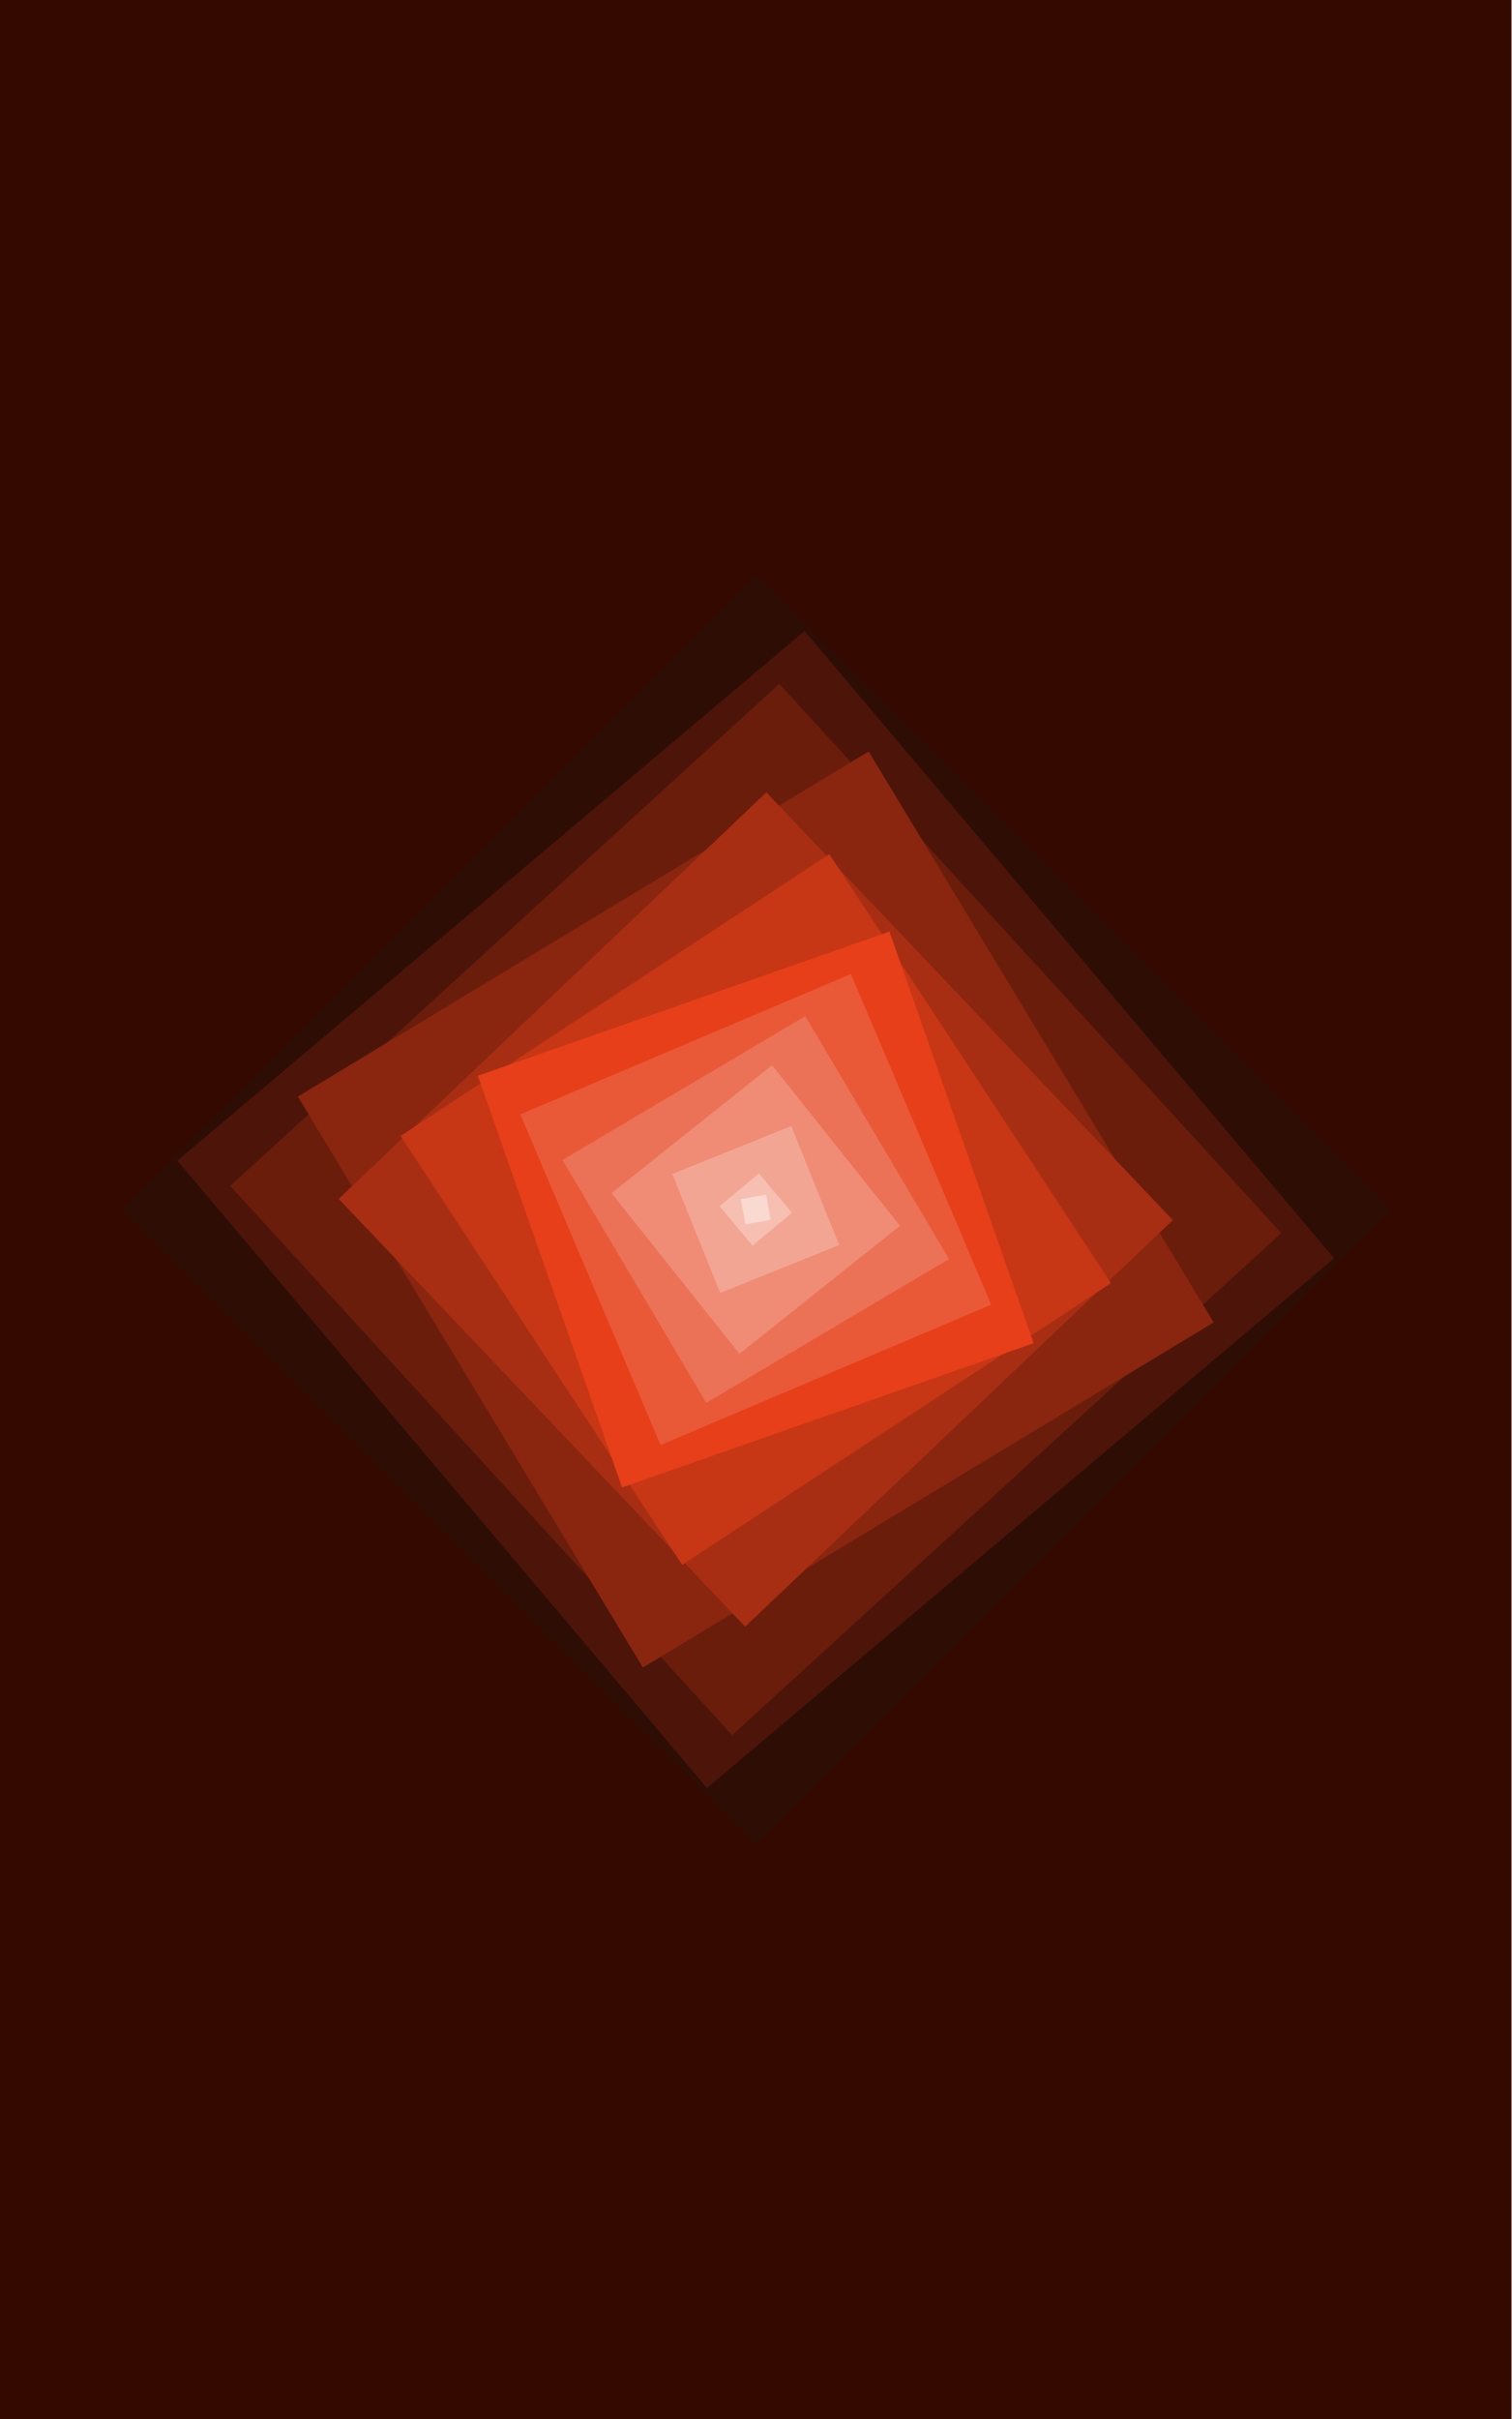
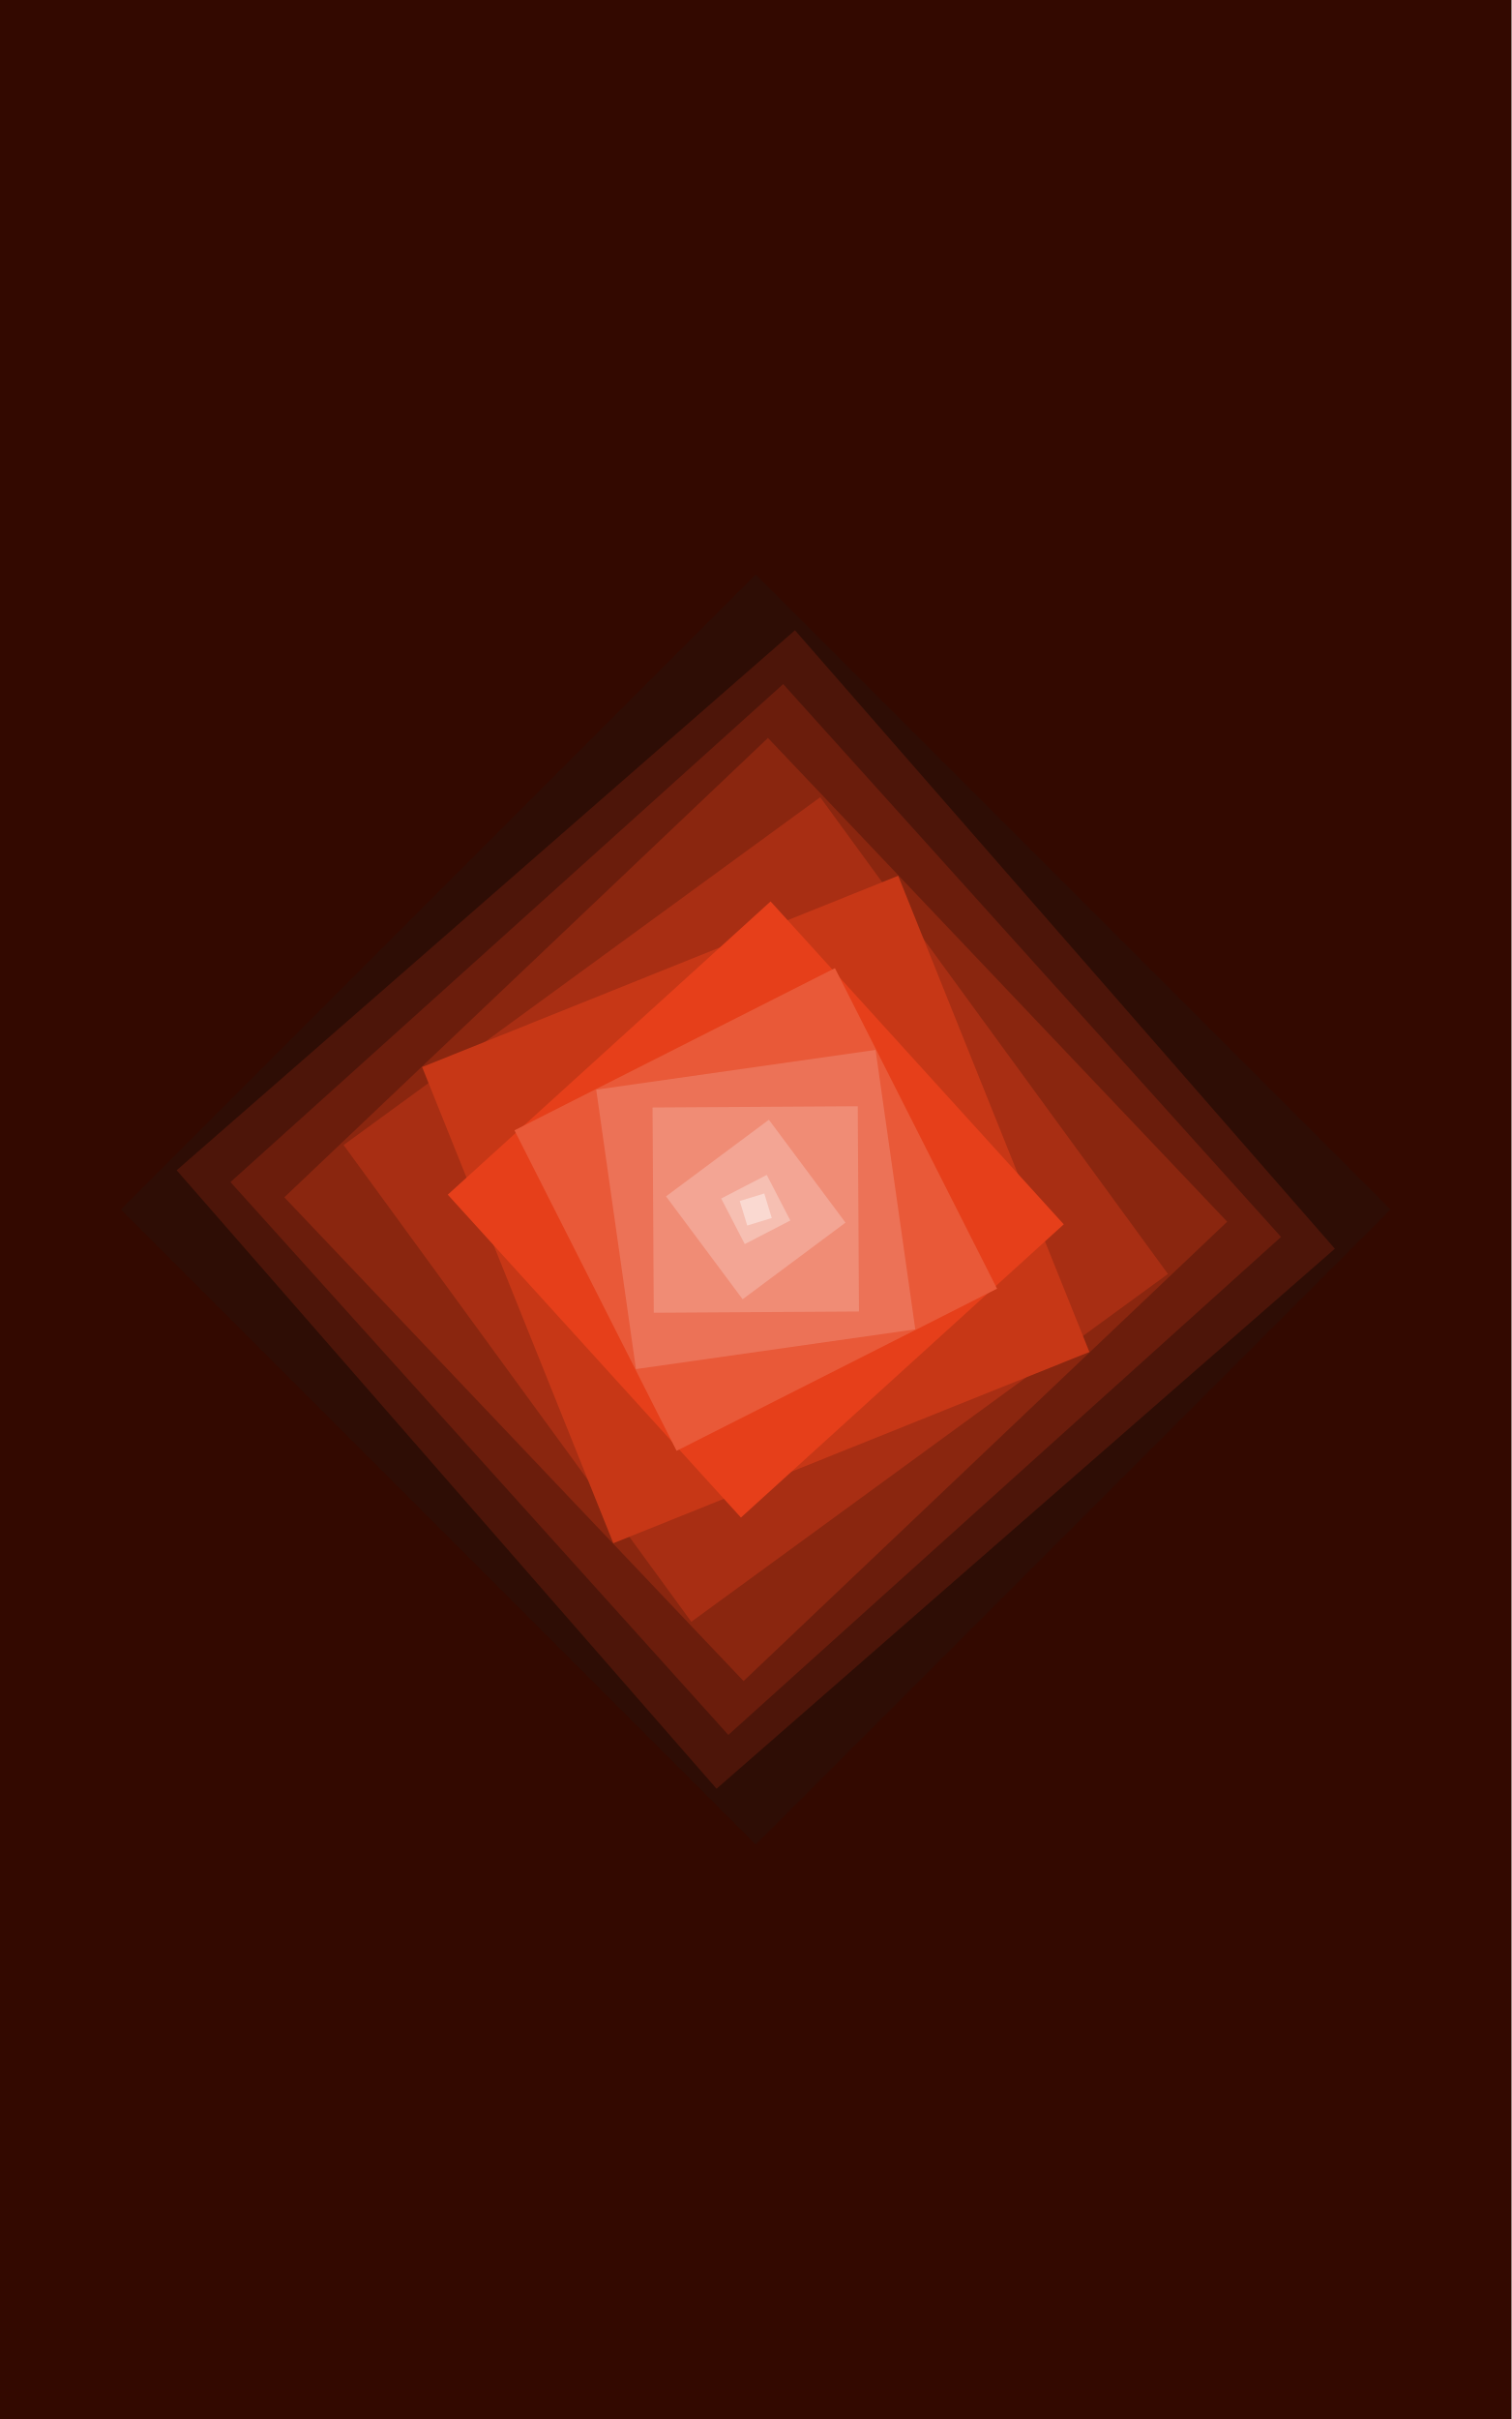
<svg xmlns="http://www.w3.org/2000/svg" viewBox="0 0 500 800" width="500" height="800" version="1.1">
  <rect width="500" height="800" fill="hsl(10,100%, 10%)" />
  <path d="M460,400L250,610L40,400L250,190z" fill="hsl(11,80%, 10%  )" />
-   <path d="M441.32,416.148L233.852,591.32L58.68,383.852L266.148,208.68z" fill="hsl(11,80%, 16.667%  )" />
-   <path d="M423.825,407.8L242.2,573.825L76.175,392.2L257.8,226.175z" fill="hsl(11,80%, 23.333%  )" />
-   <path d="M401.465,437.341L212.659,551.465L98.535,362.659L287.341,248.535z" fill="hsl(11,80%, 30%  )" />
-   <path d="M387.955,403.509L246.491,537.955L112.045,396.491L253.509,262.045z" fill="hsl(11,80%, 36.667%  )" />
-   <path d="M367.505,424.344L225.656,517.505L132.495,375.656L274.344,282.495z" fill="hsl(11,80%, 43.333%  )" />
-   <path d="M341.913,444.227L205.773,491.913L158.087,355.773L294.227,308.087z" fill="hsl(11,80%, 50%  )" />
-   <path d="M327.883,431.468L218.532,477.883L172.117,368.532L281.468,322.117z" fill="hsl(11,80%, 56.667%  )" />
-   <path d="M313.936,416.378L233.622,463.936L186.064,383.622L266.378,336.064z" fill="hsl(11,80%, 63.333%  )" />
-   <path d="M297.696,405.397L244.603,447.696L202.304,394.603L255.397,352.304z" fill="hsl(11,80%, 70%  )" />
-   <path d="M277.605,411.746L238.254,427.605L222.395,388.254L261.746,372.395z" fill="hsl(11,80%, 76.667%  )" />
-   <path d="M261.951,401.079L248.921,411.951L238.049,398.921L251.079,388.049z" fill="hsl(11,80%, 83.333%  )" />
-   <path d="M245.071,396.579L253.421,395.071L254.929,403.421L246.579,404.929z" fill="hsl(11,80%, 90%  )" />
+   <path d="M441.561,412.974L237.026,591.561L58.439,387.026L262.974,208.439z" fill="hsl(11,80%, 16.667%  )" />
+   <path d="M423.763,409.072L240.928,573.763L76.237,390.928L259.072,226.237z" fill="hsl(11,80%, 23.333%  )" />
+   <path d="M405.948,404.033L245.967,555.948L94.052,395.967L254.033,244.052z" fill="hsl(11,80%, 30%  )" />
+   <path d="M386.344,421.316L228.684,536.344L113.656,378.684L271.316,263.656z" fill="hsl(11,80%, 36.667%  )" />
+   <path d="M360.364,447.114L202.886,510.364L139.636,352.886L297.114,289.636z" fill="hsl(11,80%, 43.333%  )" />
+   <path d="M351.882,404.903L245.097,501.882L148.118,395.097L254.903,298.118z" fill="hsl(11,80%, 50%  )" />
+   <path d="M329.813,426.189L223.811,479.813L170.187,373.811L276.189,320.187z" fill="hsl(11,80%, 56.667%  )" />
+   <path d="M302.775,439.633L210.367,452.775L197.225,360.367L289.633,347.225z" fill="hsl(11,80%, 63.333%  )" />
+   <path d="M284.145,433.736L216.264,434.145L215.855,366.264L283.736,365.855z" fill="hsl(11,80%, 70%  )" />
+   <path d="M279.684,404.344L245.656,429.684L220.316,395.656L254.344,370.316z" fill="hsl(11,80%, 76.667%  )" />
+   <path d="M261.435,403.638L246.362,411.435L238.565,396.362L253.638,388.565z" fill="hsl(11,80%, 83.333%  )" />
+   <path d="M244.702,397.184L252.816,394.702L255.298,402.816L247.184,405.298z" fill="hsl(11,80%, 90%  )" />
</svg>
